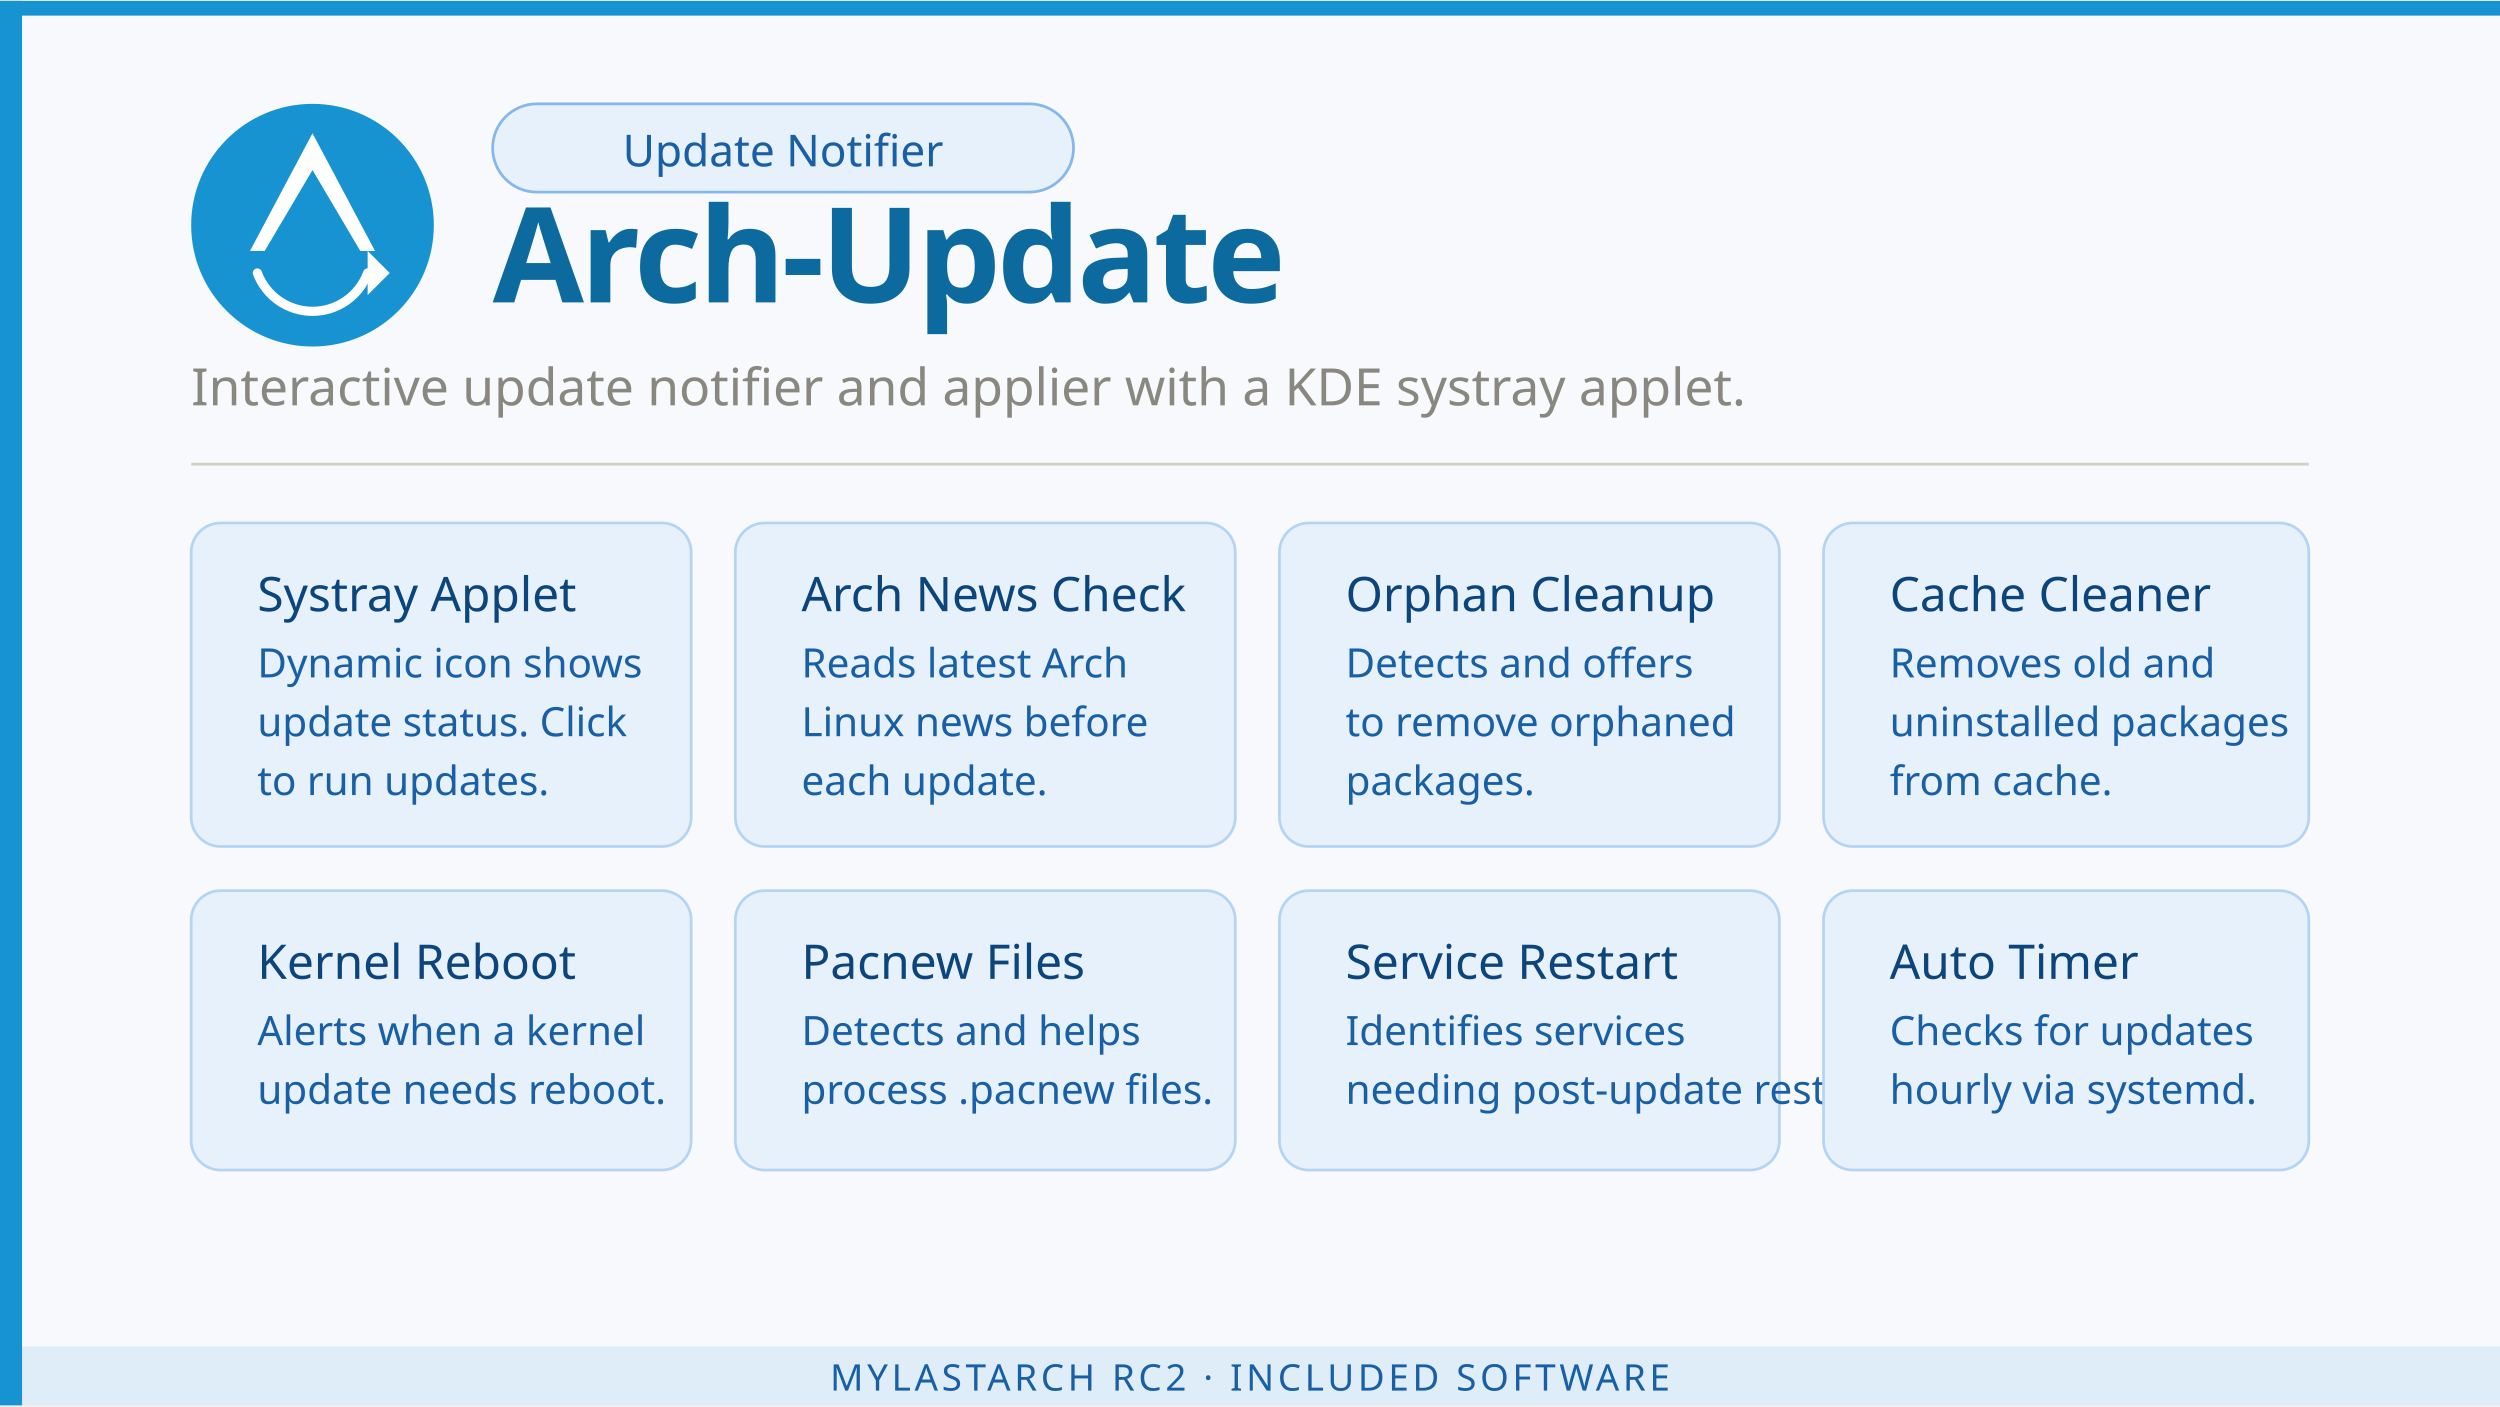
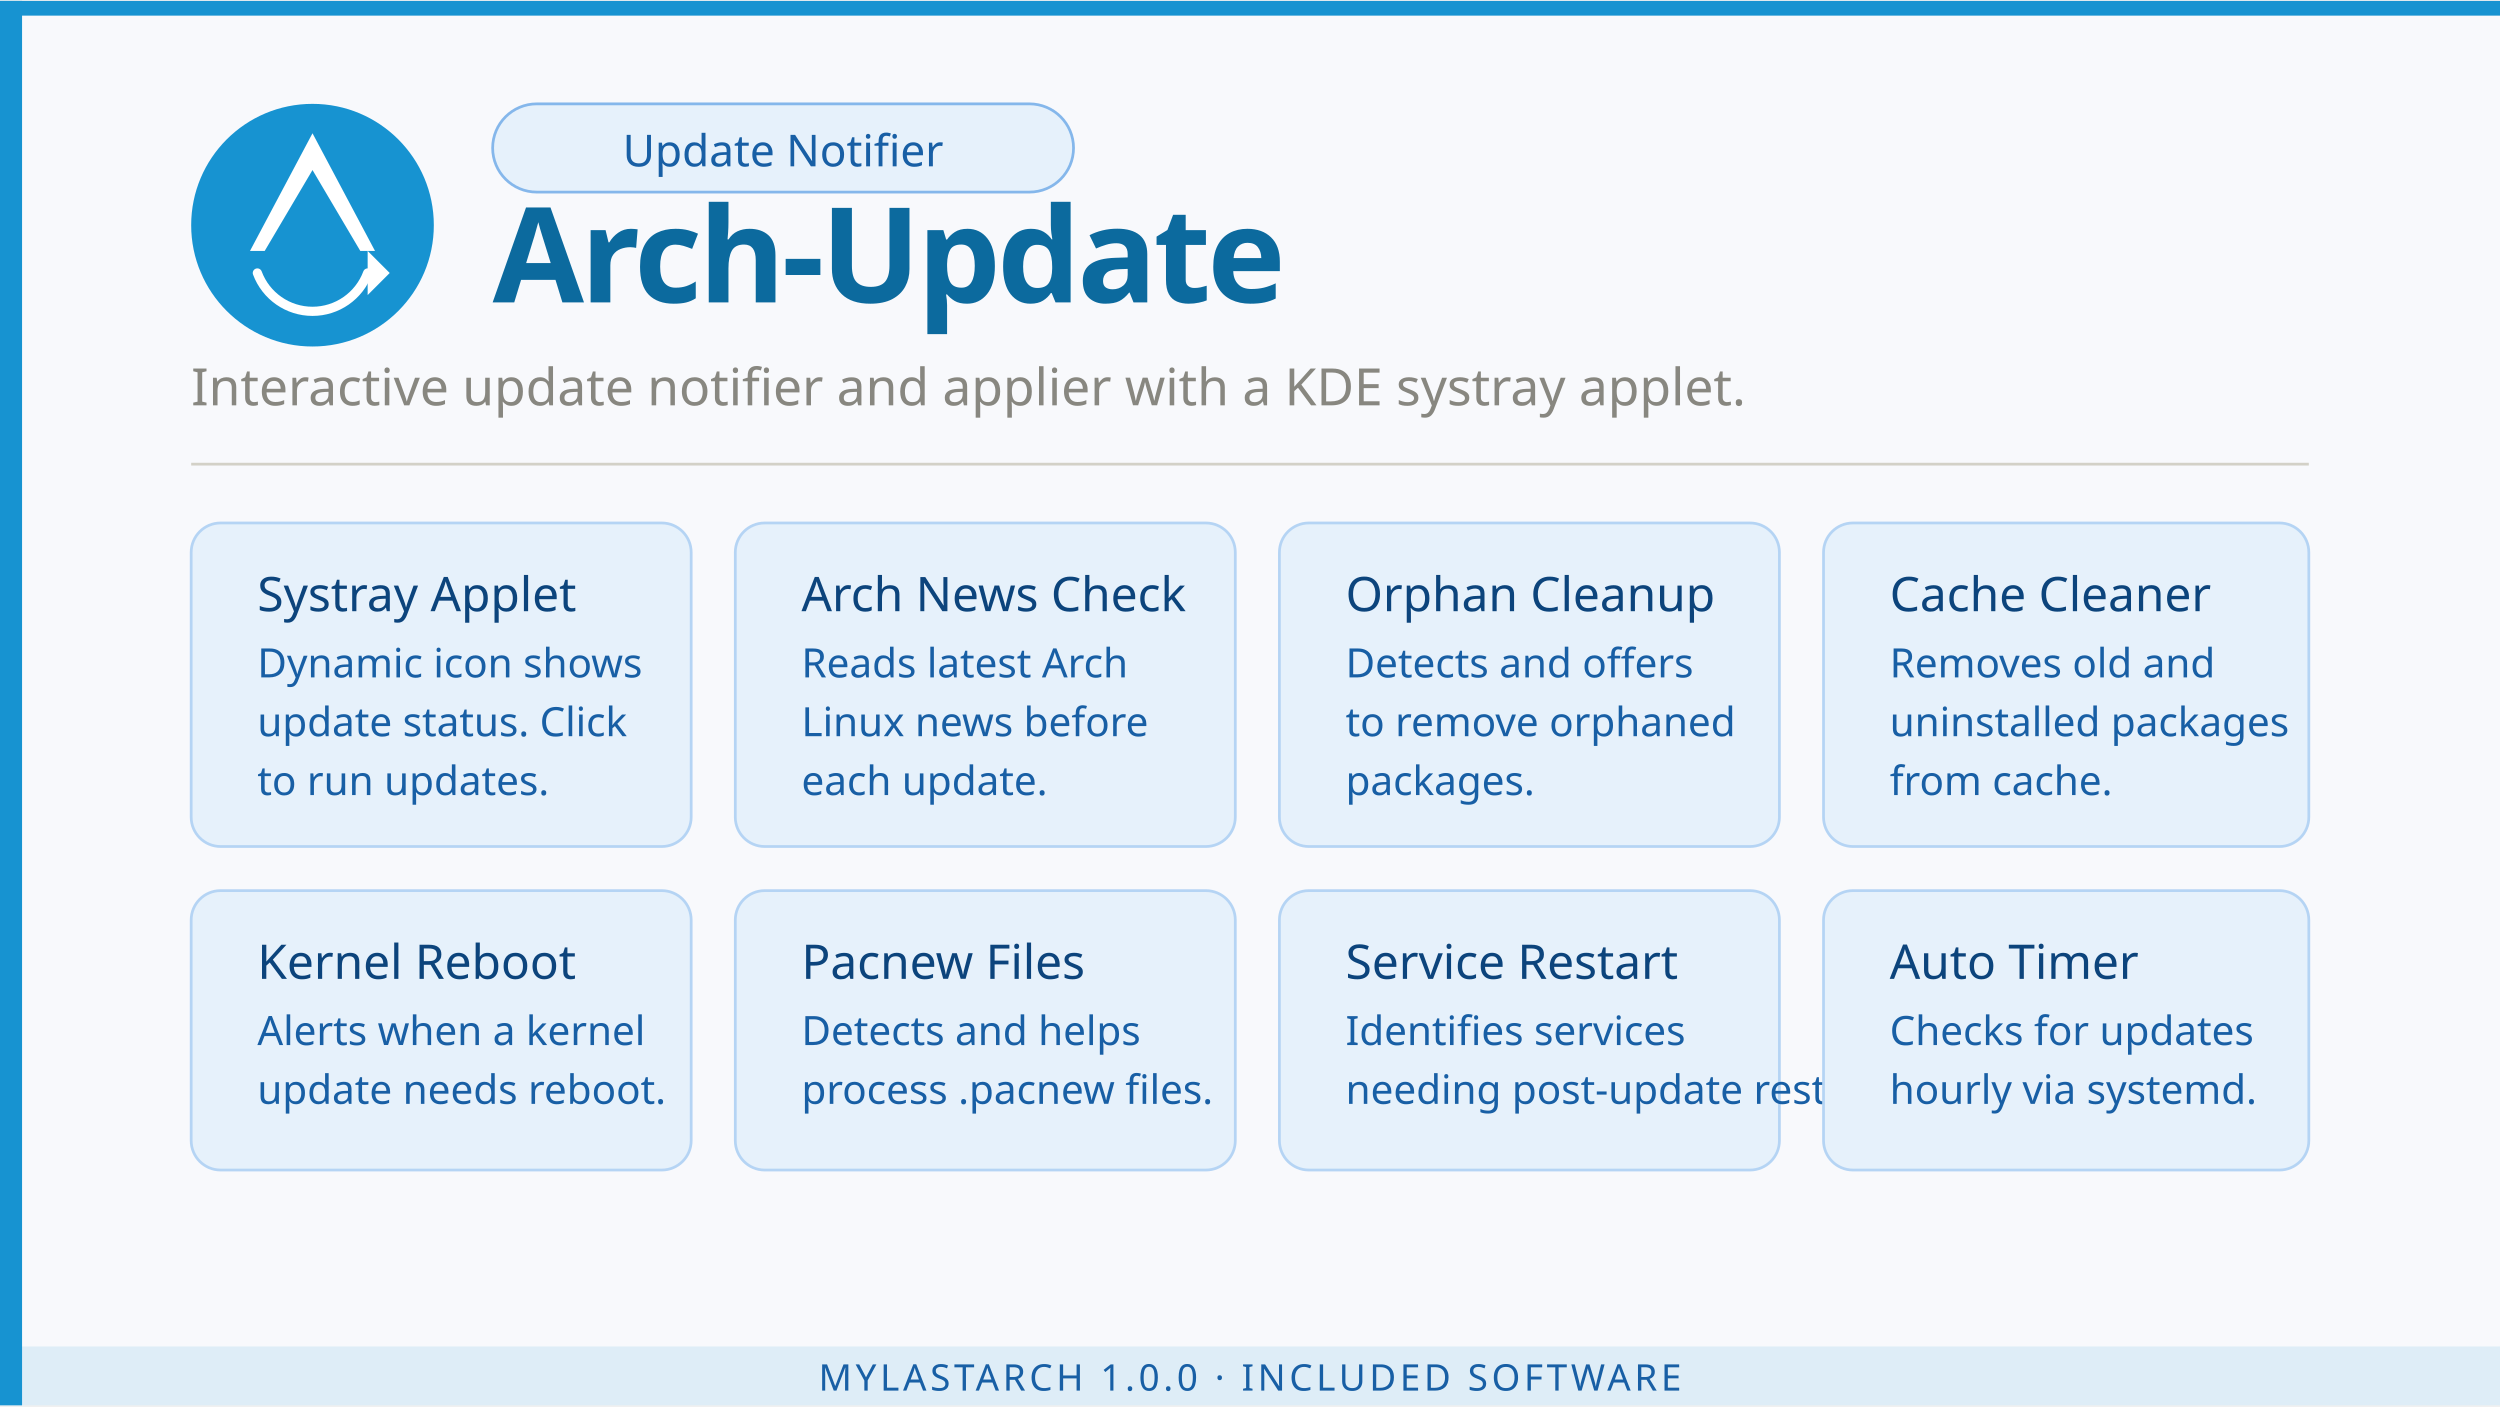
<svg xmlns="http://www.w3.org/2000/svg" width="1920" height="1080" viewBox="0 0 680 382">
  <rect width="680" height="382" fill="#F8F9FC" />
  <rect x="0" y="0" width="680" height="4" fill="#1793D1" />
  <rect x="0" y="0" width="6" height="382" fill="#1793D1" />
  <g transform="translate(52,28)">
    <circle cx="33" cy="33" r="33" fill="#1793D1" />
    <path d="M33 8 L16 40 L20 40 L33 18 L46 40 L50 40 Z" fill="white" />
    <path d="M33 22 L24 40 L33 36 L42 40 Z" fill="#1793D1" />
    <path d="M18 46 A16 16 0 0 0 48 46" fill="none" stroke="white" stroke-width="2.5" stroke-linecap="round" />
    <polygon points="48,40 48,52 54,46" fill="white" />
  </g>
  <rect x="134" y="28" width="158" height="24" rx="12" fill="#E6F1FB" stroke="#85B7EB" stroke-width="0.75" />
  <text x="213" y="45" font-family="sans-serif" font-size="12" fill="#185FA5" text-anchor="middle">Update Notifier</text>
  <text x="134" y="82" font-family="sans-serif" font-size="36" font-weight="700" fill="#0C6A9E" letter-spacing="-1">Arch-Update</text>
  <text x="52" y="110" font-family="sans-serif" font-size="14" fill="#888780">Interactive update notifier and applier with a KDE systray applet.</text>
  <line x1="52" y1="126" x2="628" y2="126" stroke="#D3D1C7" stroke-width="0.75" />
  <rect x="52" y="142" width="136" height="88" rx="8" fill="#E6F1FB" stroke="#B5D4F4" stroke-width="0.75" />
  <text x="70" y="166" font-family="sans-serif" font-size="13" font-weight="500" fill="#0C447C">Systray Applet</text>
  <text x="70" y="184" font-family="sans-serif" font-size="11" fill="#185FA5">Dynamic icon shows</text>
  <text x="70" y="200" font-family="sans-serif" font-size="11" fill="#185FA5">update status. Click</text>
  <text x="70" y="216" font-family="sans-serif" font-size="11" fill="#185FA5">to run updates.</text>
  <rect x="200" y="142" width="136" height="88" rx="8" fill="#E6F1FB" stroke="#B5D4F4" stroke-width="0.75" />
  <text x="218" y="166" font-family="sans-serif" font-size="13" font-weight="500" fill="#0C447C">Arch News Check</text>
  <text x="218" y="184" font-family="sans-serif" font-size="11" fill="#185FA5">Reads latest Arch</text>
  <text x="218" y="200" font-family="sans-serif" font-size="11" fill="#185FA5">Linux news before</text>
  <text x="218" y="216" font-family="sans-serif" font-size="11" fill="#185FA5">each update.</text>
  <rect x="348" y="142" width="136" height="88" rx="8" fill="#E6F1FB" stroke="#B5D4F4" stroke-width="0.75" />
  <text x="366" y="166" font-family="sans-serif" font-size="13" font-weight="500" fill="#0C447C">Orphan Cleanup</text>
  <text x="366" y="184" font-family="sans-serif" font-size="11" fill="#185FA5">Detects and offers</text>
  <text x="366" y="200" font-family="sans-serif" font-size="11" fill="#185FA5">to remove orphaned</text>
  <text x="366" y="216" font-family="sans-serif" font-size="11" fill="#185FA5">packages.</text>
  <rect x="496" y="142" width="132" height="88" rx="8" fill="#E6F1FB" stroke="#B5D4F4" stroke-width="0.75" />
  <text x="514" y="166" font-family="sans-serif" font-size="13" font-weight="500" fill="#0C447C">Cache Cleaner</text>
  <text x="514" y="184" font-family="sans-serif" font-size="11" fill="#185FA5">Removes old and</text>
  <text x="514" y="200" font-family="sans-serif" font-size="11" fill="#185FA5">uninstalled packages</text>
  <text x="514" y="216" font-family="sans-serif" font-size="11" fill="#185FA5">from cache.</text>
  <rect x="52" y="242" width="136" height="76" rx="8" fill="#E6F1FB" stroke="#B5D4F4" stroke-width="0.75" />
  <text x="70" y="266" font-family="sans-serif" font-size="13" font-weight="500" fill="#0C447C">Kernel Reboot</text>
  <text x="70" y="284" font-family="sans-serif" font-size="11" fill="#185FA5">Alerts when a kernel</text>
  <text x="70" y="300" font-family="sans-serif" font-size="11" fill="#185FA5">update needs reboot.</text>
  <rect x="200" y="242" width="136" height="76" rx="8" fill="#E6F1FB" stroke="#B5D4F4" stroke-width="0.75" />
  <text x="218" y="266" font-family="sans-serif" font-size="13" font-weight="500" fill="#0C447C">Pacnew Files</text>
  <text x="218" y="284" font-family="sans-serif" font-size="11" fill="#185FA5">Detects and helps</text>
  <text x="218" y="300" font-family="sans-serif" font-size="11" fill="#185FA5">process .pacnew files.</text>
  <rect x="348" y="242" width="136" height="76" rx="8" fill="#E6F1FB" stroke="#B5D4F4" stroke-width="0.75" />
  <text x="366" y="266" font-family="sans-serif" font-size="13" font-weight="500" fill="#0C447C">Service Restart</text>
  <text x="366" y="284" font-family="sans-serif" font-size="11" fill="#185FA5">Identifies services</text>
  <text x="366" y="300" font-family="sans-serif" font-size="11" fill="#185FA5">needing post-update restart.</text>
  <rect x="496" y="242" width="132" height="76" rx="8" fill="#E6F1FB" stroke="#B5D4F4" stroke-width="0.75" />
  <text x="514" y="266" font-family="sans-serif" font-size="13" font-weight="500" fill="#0C447C">Auto Timer</text>
  <text x="514" y="284" font-family="sans-serif" font-size="11" fill="#185FA5">Checks for updates</text>
  <text x="514" y="300" font-family="sans-serif" font-size="11" fill="#185FA5">hourly via systemd.</text>
  <rect x="0" y="366" width="680" height="16" fill="#1793D1" opacity="0.12" />
-   <text x="340" y="378" font-family="sans-serif" font-size="10" fill="#185FA5" text-anchor="middle" letter-spacing="1">MYLASTARCH RC2  ·  INCLUDED SOFTWARE</text>
+   <text x="340" y="378" font-family="sans-serif" font-size="10" fill="#185FA5" text-anchor="middle" letter-spacing="1">MYLASTARCH 1.0.0  ·  INCLUDED SOFTWARE</text>
</svg>
